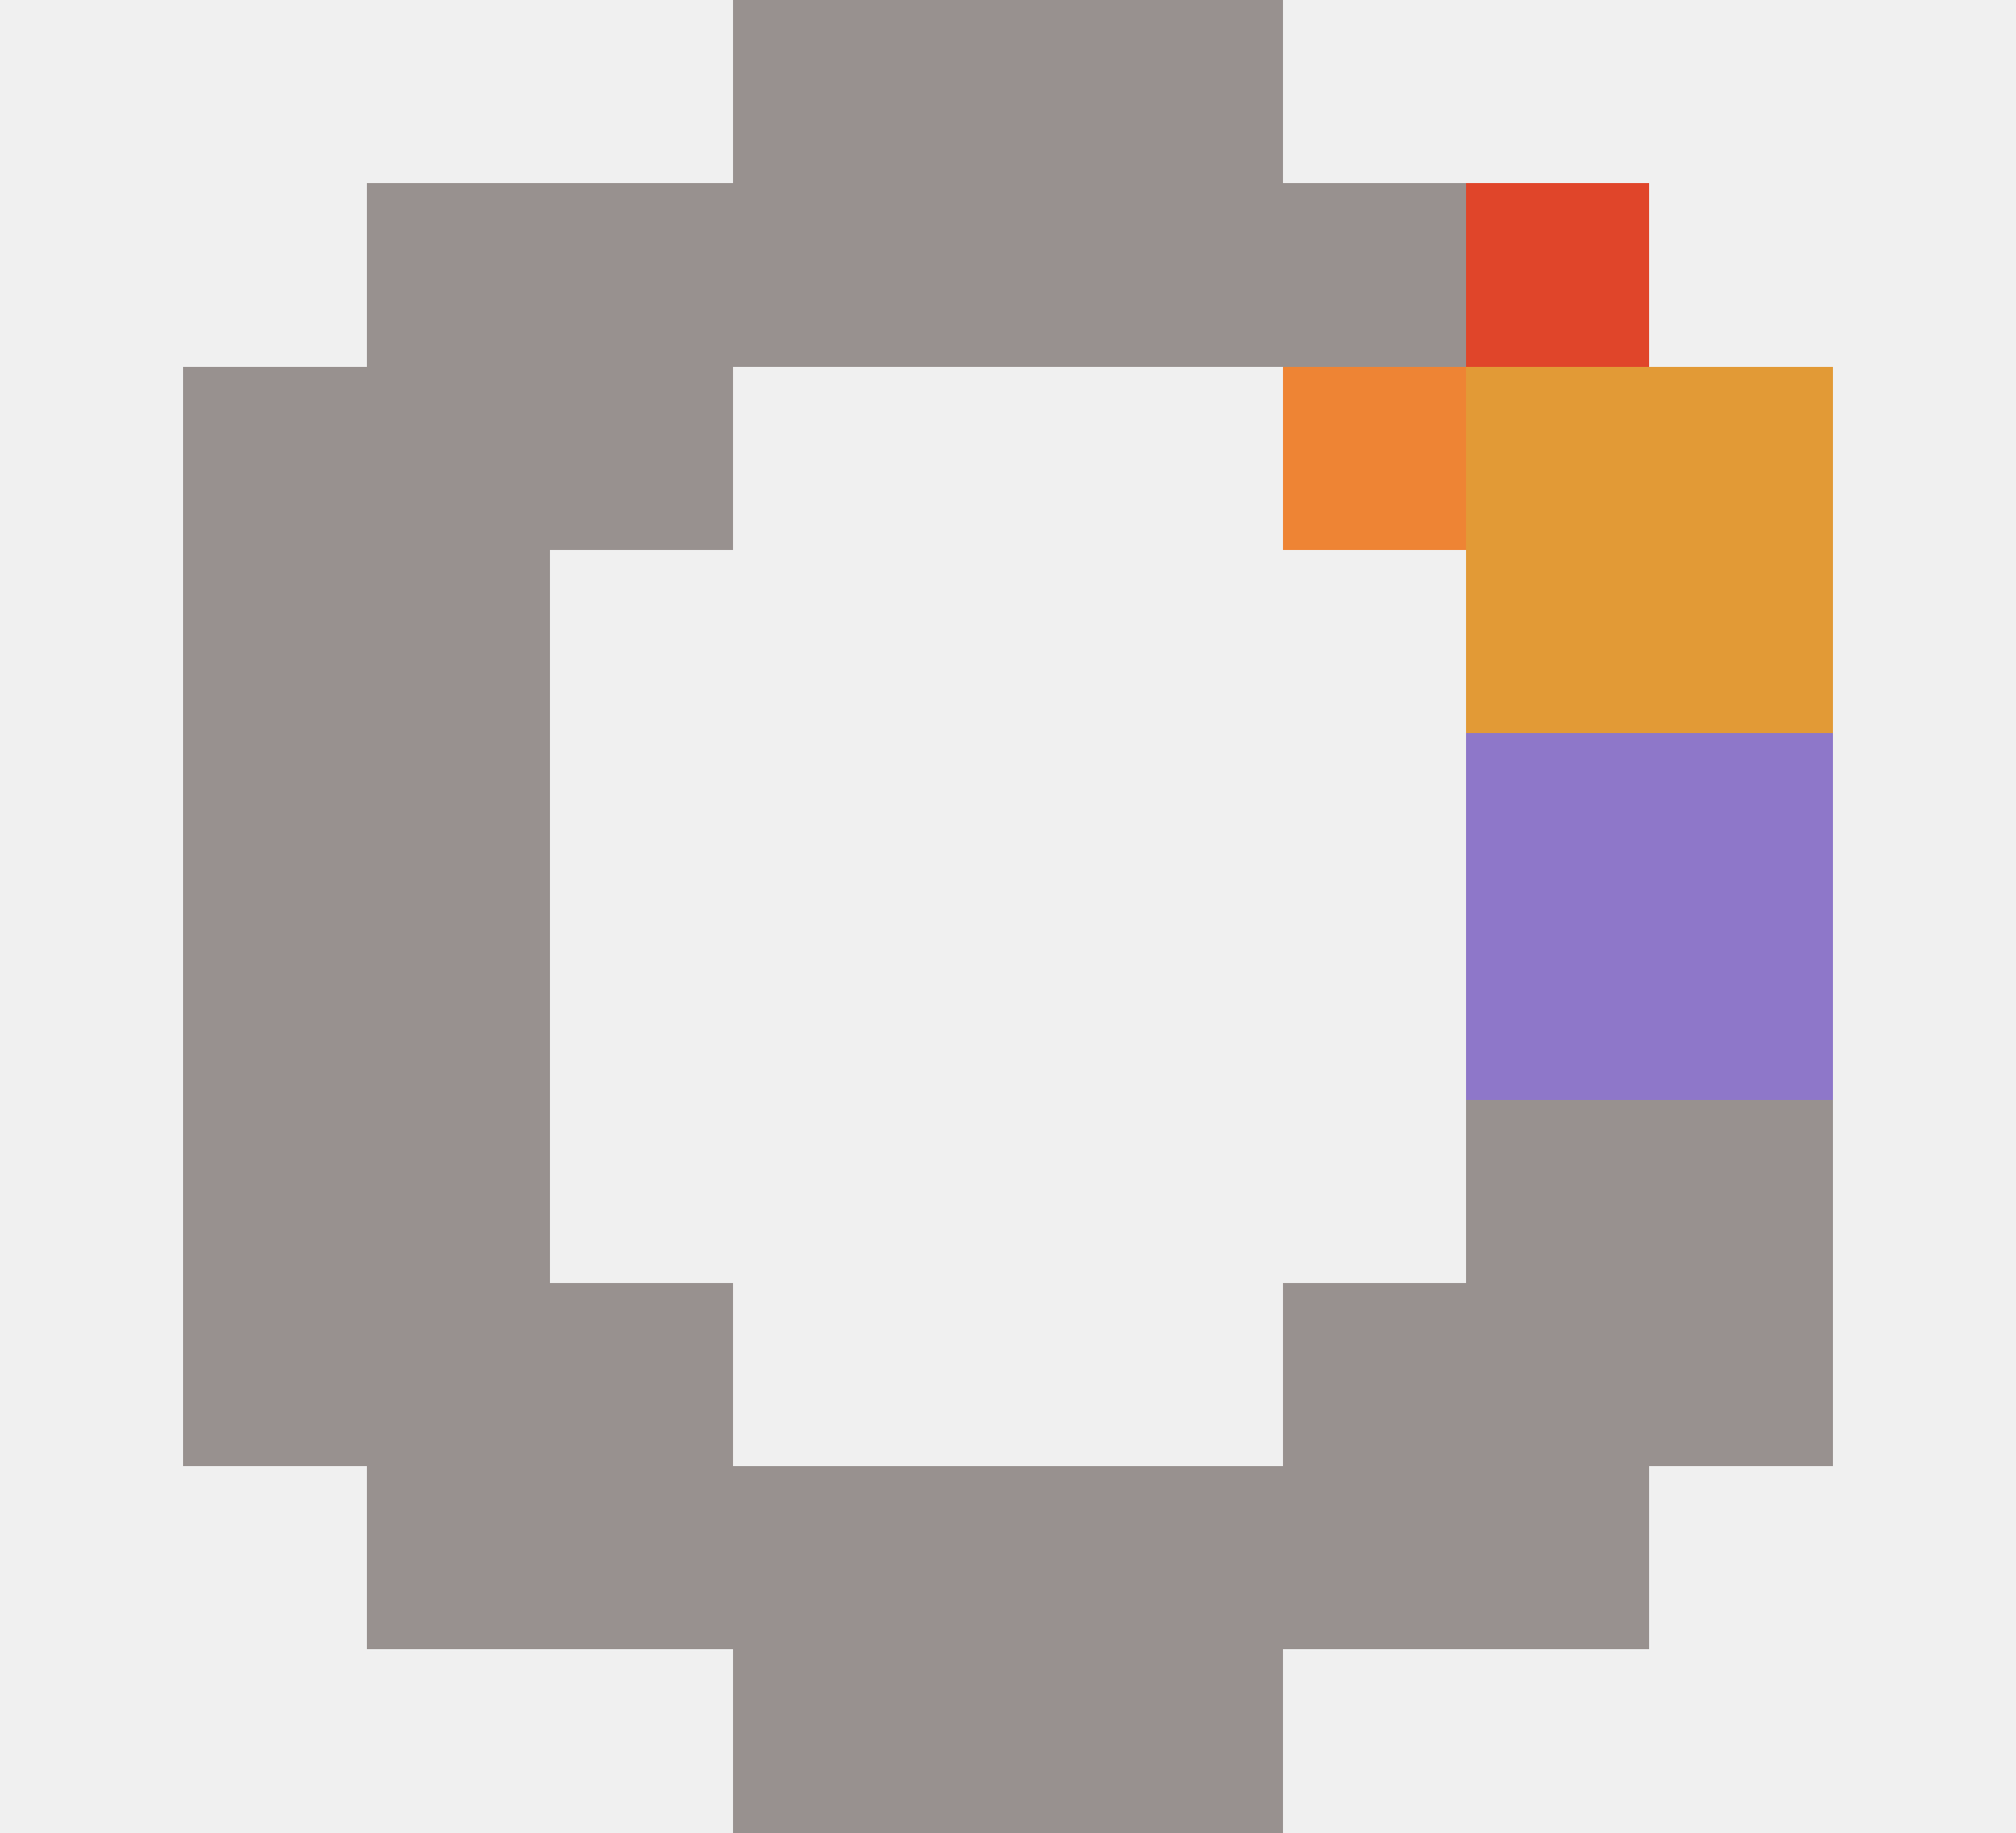
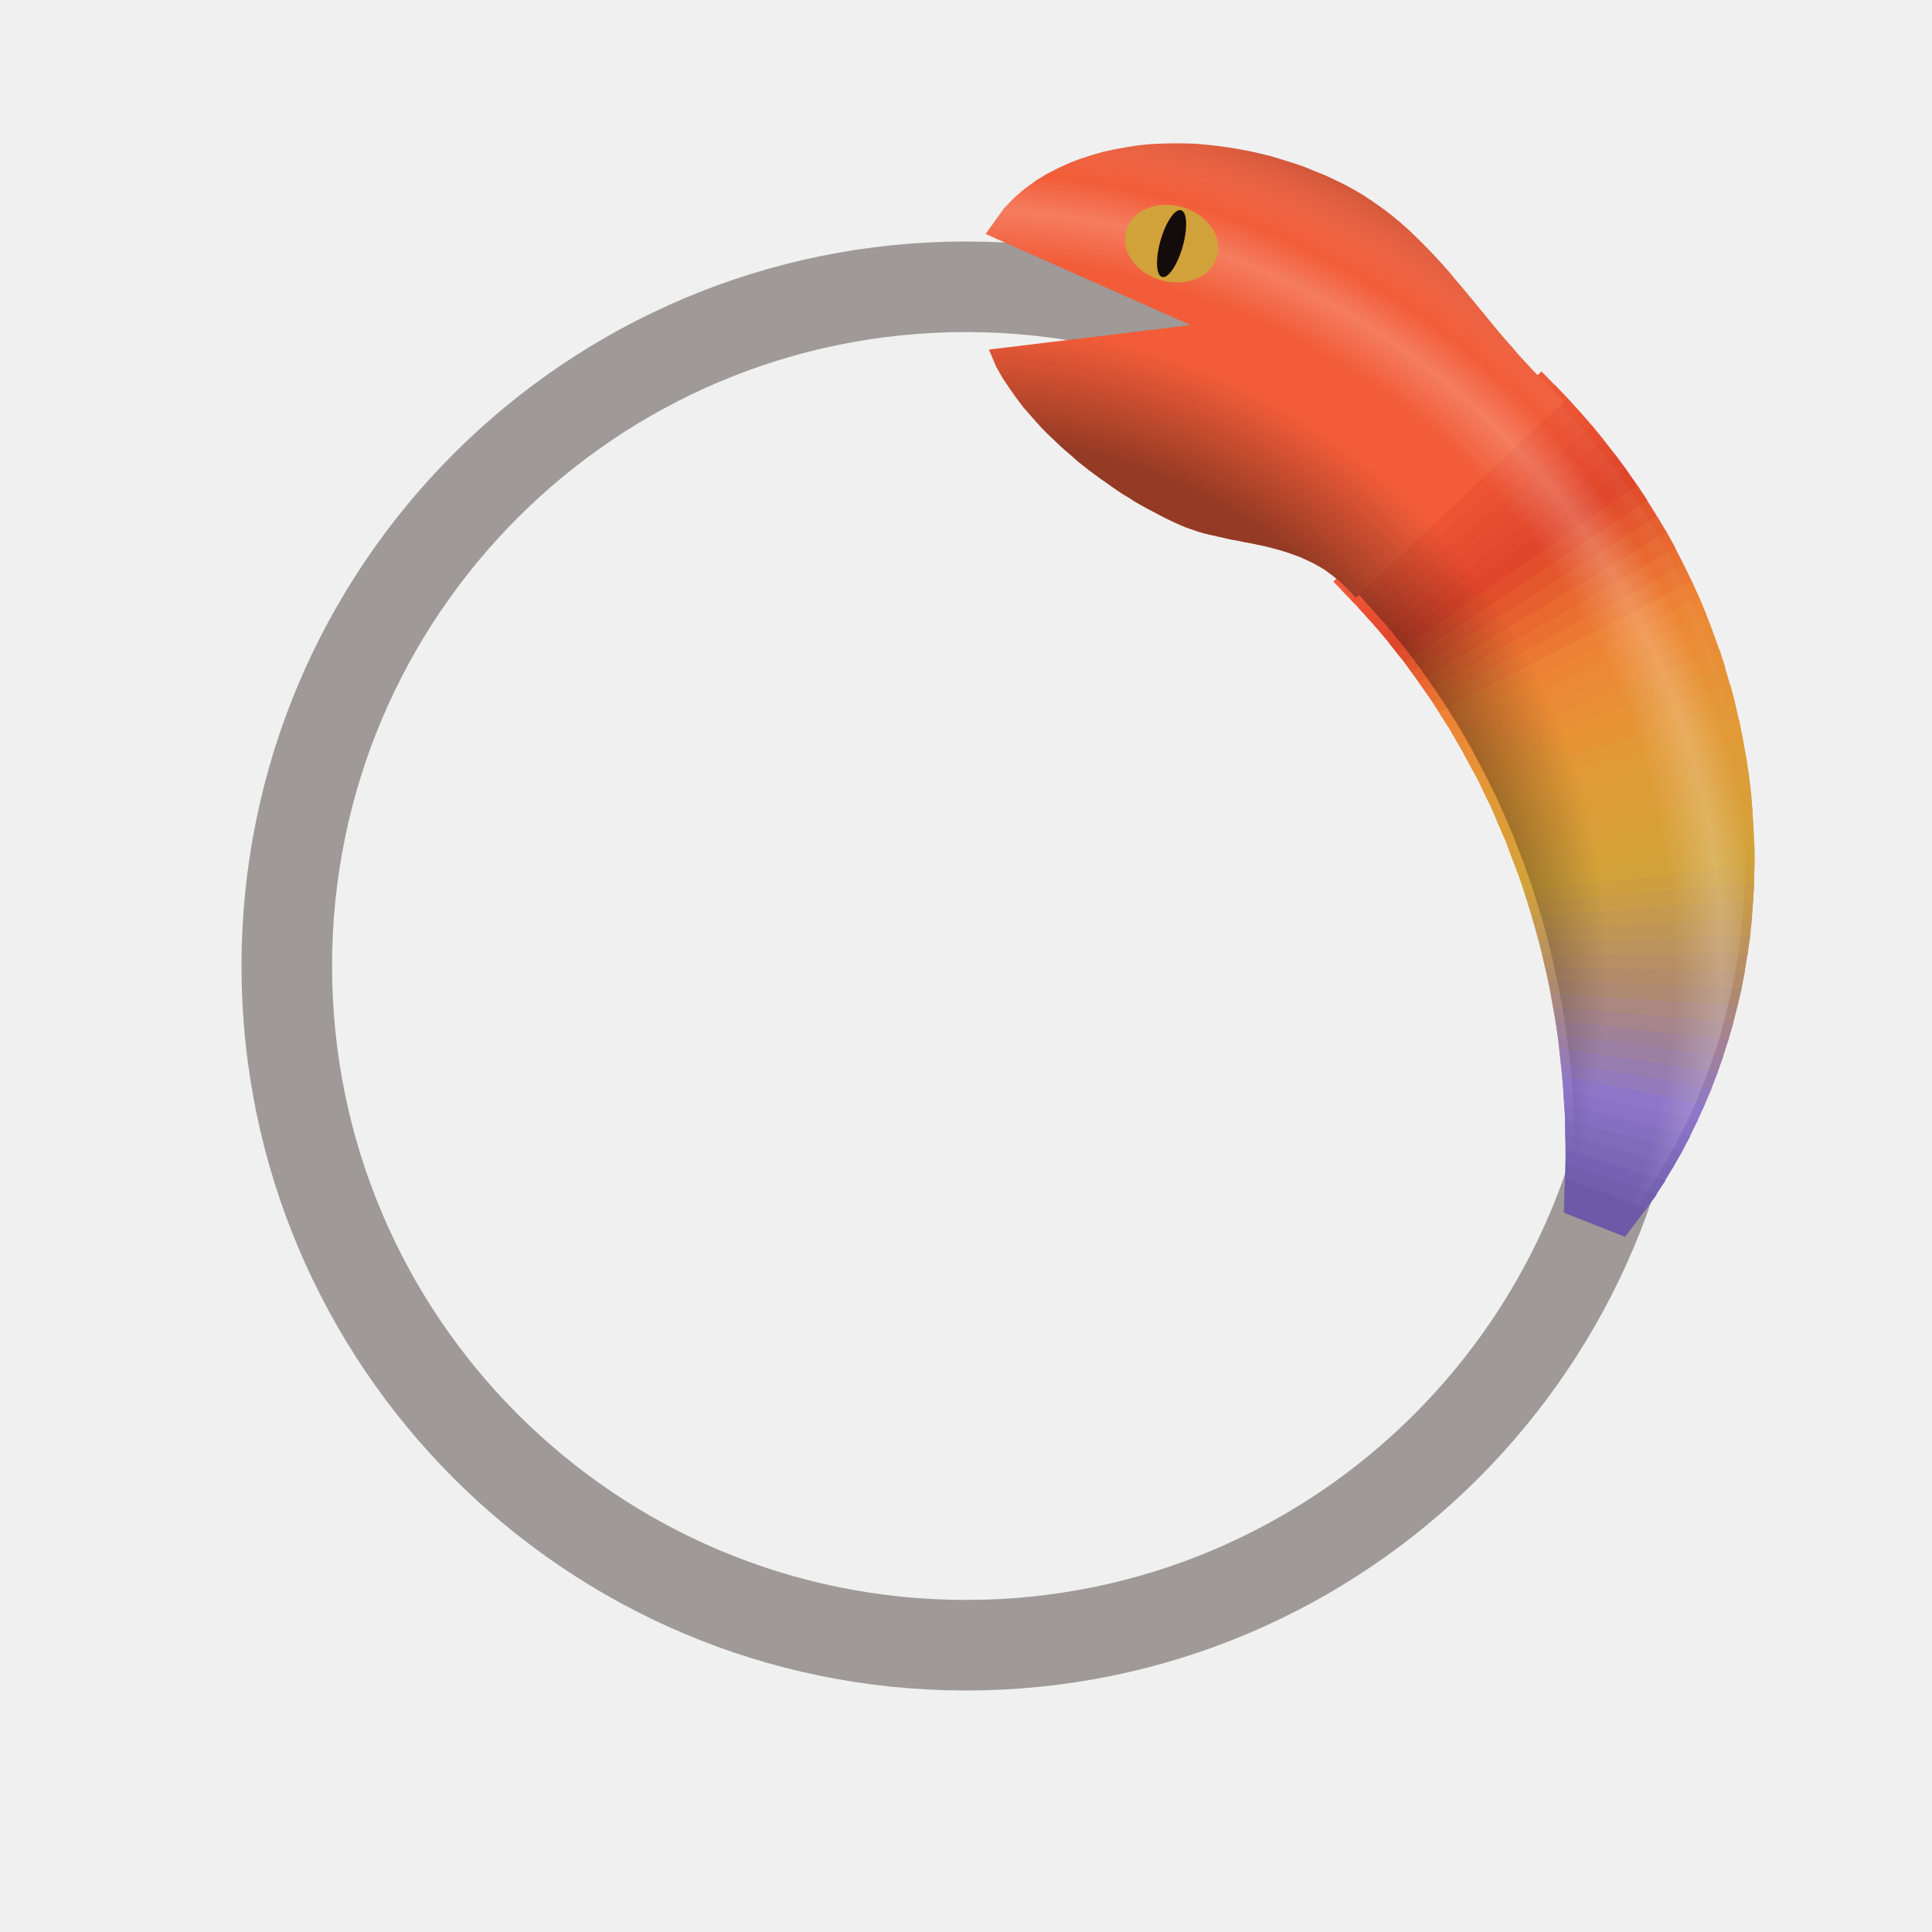
- <svg xmlns="http://www.w3.org/2000/svg" viewBox="0 0 44 40" width="44" height="40" role="img" shape-rendering="crispEdges">
-   <rect x="16" y="0" width="12" height="4" fill="#5E534F" fill-opacity=".6" />
-   <rect x="8" y="4" width="24" height="4" fill="#5E534F" fill-opacity=".6" />
-   <rect x="32" y="4" width="4" height="4" fill="#E0452A" />
-   <rect x="4" y="8" width="12" height="4" fill="#5E534F" fill-opacity=".6" />
-   <rect x="28" y="8" width="4" height="4" fill="#EE8434" />
-   <rect x="32" y="8" width="8" height="4" fill="#E29A36" />
-   <rect x="4" y="12" width="8" height="4" fill="#5E534F" fill-opacity=".6" />
-   <rect x="32" y="12" width="8" height="4" fill="#E29A36" />
-   <rect x="4" y="16" width="8" height="4" fill="#5E534F" fill-opacity=".6" />
-   <rect x="32" y="16" width="8" height="4" fill="#8E77C9" />
-   <rect x="4" y="20" width="8" height="4" fill="#5E534F" fill-opacity=".6" />
-   <rect x="32" y="20" width="8" height="4" fill="#8E77C9" />
-   <rect x="4" y="24" width="8" height="4" fill="#5E534F" fill-opacity=".6" />
-   <rect x="32" y="24" width="8" height="4" fill="#5E534F" fill-opacity=".6" />
-   <rect x="4" y="28" width="12" height="4" fill="#5E534F" fill-opacity=".6" />
-   <rect x="28" y="28" width="12" height="4" fill="#5E534F" fill-opacity=".6" />
-   <rect x="8" y="32" width="28" height="4" fill="#5E534F" fill-opacity=".6" />
-   <rect x="16" y="36" width="12" height="4" fill="#5E534F" fill-opacity=".6" />
+ <svg xmlns="http://www.w3.org/2000/svg" viewBox="0 0 64 64" width="64" height="64" role="img">
+   <defs>
+     <mask id="r1-mask" maskUnits="userSpaceOnUse">
+       <path d="M51.06 12.73 L51.17 12.85 L51.28 12.96 L51.39 13.07 L51.5 13.19 L51.61 13.3 L51.72 13.41 L51.83 13.53 L51.94 13.65 L52.04 13.76 L52.15 13.88 L52.25 14 L52.36 14.12 L52.46 14.24 L52.56 14.36 L52.66 14.48 L52.76 14.61 L52.86 14.73 L52.96 14.85 L53.06 14.98 L53.16 15.1 L53.25 15.23 L53.35 15.35 L53.44 15.48 L53.54 15.61 L53.63 15.74 L53.72 15.86 L53.81 15.99 L53.9 16.12 L53.99 16.25 L54.08 16.38 L54.17 16.52 L54.25 16.65 L54.34 16.78 L54.42 16.91 L54.51 17.05 L54.59 17.18 L54.67 17.32 L54.75 17.45 L54.83 17.59 L54.91 17.73 L54.99 17.86 L55.06 18 L55.14 18.14 L55.21 18.28 L55.29 18.42 L55.36 18.56 L55.43 18.7 L55.5 18.84 L55.57 18.98 L55.64 19.12 L55.71 19.26 L55.78 19.41 L55.84 19.55 L55.91 19.69 L55.97 19.84 L56.04 19.98 L56.1 20.12 L56.16 20.27 L56.22 20.41 L56.28 20.56 L56.33 20.71 L56.39 20.85 L56.45 21 L56.5 21.15 L56.55 21.29 L56.61 21.44 L56.66 21.59 L56.71 21.74 L56.76 21.89 L56.8 22.04 L56.85 22.19 L56.9 22.34 L56.94 22.48 L56.98 22.64 L57.03 22.79 L57.07 22.94 L57.11 23.09 L57.15 23.24 L57.19 23.39 L57.22 23.54 L57.26 23.69 L57.29 23.84 L57.33 24 L57.36 24.15 L57.39 24.3 L57.42 24.45 L57.45 24.61 L57.48 24.76 L57.51 24.91 L57.53 25.07 L57.56 25.22 L57.58 25.37 L57.6 25.53 L57.62 25.68 L57.64 25.83 L57.66 25.99 L57.68 26.14 L57.7 26.29 L57.71 26.45 L57.73 26.6 L57.74 26.76 L57.75 26.91 L57.77 27.06 L57.78 27.22 L57.79 27.37 L57.79 27.53 L57.8 27.68 L57.81 27.83 L57.81 27.99 L57.81 28.14 L57.82 28.3 L57.82 28.45 L57.82 28.6 L57.82 28.76 L57.81 28.91 L57.81 29.06 L57.8 29.22 L57.8 29.37 L57.79 29.52 L57.78 29.67 L57.78 29.83 L57.76 29.98 L57.75 30.13 L57.74 30.28 L57.73 30.43 L57.71 30.59 L57.7 30.74 L57.68 30.89 L57.66 31.04 L57.64 31.19 L57.62 31.34 L57.6 31.49 L57.58 31.64 L57.56 31.79 L57.53 31.94 L57.5 32.09 L57.48 32.24 L57.45 32.39 L57.42 32.53 L57.39 32.68 L57.36 32.83 L57.33 32.98 L57.29 33.12 L57.26 33.27 L57.22 33.41 L57.19 33.56 L57.15 33.71 L57.11 33.85 L57.07 33.99 L57.03 34.14 L56.99 34.28 L56.95 34.43 L56.9 34.57 L56.86 34.71 L56.81 34.85 L56.76 34.99 L56.71 35.13 L56.67 35.27 L56.62 35.41 L56.56 35.55 L56.51 35.69 L56.46 35.83 L56.4 35.97 L56.35 36.1 L56.29 36.24 L56.23 36.38 L56.18 36.51 L56.12 36.65 L56.06 36.78 L56 36.92 L55.93 37.05 L55.87 37.18 L55.81 37.31 L55.74 37.44 L55.68 37.57 L55.61 37.7 L55.54 37.83 L55.47 37.96 L55.4 38.09 L55.33 38.22 L55.26 38.34 L55.19 38.47 L55.11 38.6 L55.04 38.72 L54.96 38.84 L54.89 38.97 L54.81 39.09 L54.73 39.21 L54.65 39.33 L54.57 39.45 L54.49 39.57 L54.41 39.69 L54.33 39.81 L54.25 39.92 L54.16 40.04 L54.08 40.16 L53.99 40.27 L53.91 40.38 L53.82 40.5 L53.73 40.61 L52.11 39.97 L52.11 39.83 L52.12 39.7 L52.13 39.57 L52.13 39.44 L52.14 39.31 L52.14 39.18 L52.15 39.05 L52.15 38.91 L52.16 38.78 L52.16 38.65 L52.16 38.52 L52.16 38.4 L52.16 38.27 L52.16 38.14 L52.16 38.01 L52.16 37.88 L52.16 37.75 L52.16 37.62 L52.16 37.5 L52.15 37.37 L52.15 37.24 L52.14 37.12 L52.14 36.99 L52.13 36.86 L52.13 36.74 L52.12 36.61 L52.11 36.49 L52.11 36.36 L52.1 36.24 L52.09 36.11 L52.08 35.99 L52.07 35.87 L52.06 35.74 L52.05 35.62 L52.04 35.5 L52.03 35.38 L52.01 35.25 L52 35.13 L51.99 35.01 L51.97 34.89 L51.96 34.77 L51.94 34.65 L51.93 34.53 L51.91 34.41 L51.9 34.29 L51.88 34.17 L51.86 34.05 L51.84 33.93 L51.83 33.81 L51.81 33.69 L51.79 33.57 L51.77 33.46 L51.75 33.34 L51.73 33.22 L51.71 33.11 L51.68 32.99 L51.66 32.87 L51.64 32.76 L51.62 32.64 L51.59 32.53 L51.57 32.41 L51.54 32.3 L51.52 32.18 L51.49 32.07 L51.47 31.95 L51.44 31.84 L51.42 31.73 L51.39 31.61 L51.36 31.5 L51.33 31.39 L51.31 31.28 L51.28 31.17 L51.25 31.05 L51.22 30.94 L51.19 30.83 L51.16 30.72 L51.13 30.61 L51.1 30.5 L51.07 30.39 L51.03 30.28 L51 30.17 L50.97 30.07 L50.94 29.96 L50.9 29.85 L50.87 29.74 L50.83 29.63 L50.8 29.53 L50.76 29.42 L50.73 29.31 L50.69 29.21 L50.66 29.1 L50.62 28.99 L50.58 28.89 L50.54 28.78 L50.51 28.68 L50.47 28.57 L50.43 28.47 L50.39 28.37 L50.35 28.26 L50.31 28.16 L50.27 28.06 L50.23 27.95 L50.19 27.85 L50.15 27.75 L50.11 27.65 L50.07 27.54 L50.02 27.44 L49.98 27.34 L49.94 27.24 L49.89 27.14 L49.85 27.04 L49.81 26.94 L49.76 26.84 L49.72 26.74 L49.67 26.64 L49.63 26.54 L49.58 26.44 L49.54 26.35 L49.49 26.25 L49.44 26.15 L49.39 26.05 L49.35 25.96 L49.3 25.86 L49.25 25.76 L49.2 25.67 L49.15 25.57 L49.1 25.47 L49.05 25.38 L49 25.28 L48.95 25.19 L48.9 25.1 L48.85 25 L48.8 24.91 L48.75 24.81 L48.7 24.72 L48.64 24.63 L48.59 24.53 L48.54 24.44 L48.48 24.35 L48.43 24.26 L48.38 24.17 L48.32 24.07 L48.27 23.98 L48.21 23.89 L48.16 23.8 L48.1 23.71 L48.04 23.62 L47.99 23.53 L47.93 23.44 L47.87 23.35 L47.82 23.26 L47.76 23.18 L47.7 23.09 L47.64 23 L47.58 22.91 L47.52 22.82 L47.46 22.74 L47.4 22.65 L47.34 22.56 L47.28 22.48 L47.22 22.39 L47.16 22.31 L47.1 22.22 L47.04 22.14 L46.98 22.05 L46.91 21.97 L46.85 21.88 L46.79 21.8 L46.72 21.71 L46.66 21.63 L46.6 21.55 L46.53 21.46 L46.47 21.38 L46.4 21.3 L46.34 21.22 L46.27 21.14 L46.2 21.06 L46.14 20.97 L46.07 20.89 L46 20.81 L45.94 20.73 L45.87 20.65 L45.8 20.57 L45.73 20.5 L45.66 20.42 L45.59 20.34 L45.52 20.26 L45.45 20.18 L45.38 20.1 L45.31 20.03 L45.24 19.95 L45.17 19.87 L45.1 19.8 L45.03 19.72 L44.96 19.65 L44.88 19.57 L44.81 19.5 L44.74 19.42 L44.66 19.35 L44.59 19.27 Z" fill="#fff" />
+       <path d="M51.8 13.3 L51.56 13.05 L51.31 12.8 L51.06 12.55 L50.81 12.3 L50.57 12.04 L50.33 11.78 L50.1 11.51 L49.86 11.24 L49.63 10.97 L49.4 10.69 L49.17 10.41 L48.93 10.12 L48.7 9.84 L48.46 9.55 L48.22 9.27 L47.98 8.98 L47.73 8.7 L47.48 8.43 L47.22 8.16 L46.95 7.89 L46.68 7.63 L46.4 7.38 L46.11 7.14 L45.81 6.91 L45.51 6.7 L45.2 6.49 L44.88 6.3 L44.55 6.12 L44.22 5.96 L43.88 5.8 L43.53 5.66 L43.19 5.52 L42.83 5.4 L42.48 5.29 L42.12 5.18 L41.76 5.09 L41.4 5.01 L41.03 4.94 L40.66 4.88 L40.29 4.83 L39.92 4.79 L39.55 4.76 L39.17 4.75 L38.8 4.75 L38.42 4.76 L38.04 4.78 L37.67 4.82 L37.29 4.88 L36.91 4.95 L36.54 5.03 L36.16 5.14 L35.79 5.26 L35.42 5.4 L35.05 5.57 L34.68 5.76 L34.32 5.98 L33.96 6.24 L33.61 6.54 L33.26 6.9 L32.65 7.75 L39.44 10.77 L32.76 11.58 L33 12.15 L33.23 12.55 L33.46 12.89 L33.68 13.2 L33.89 13.48 L34.11 13.73 L34.32 13.97 L34.52 14.19 L34.73 14.4 L34.93 14.59 L35.13 14.78 L35.32 14.95 L35.52 15.12 L35.71 15.29 L35.9 15.44 L36.09 15.59 L36.28 15.73 L36.47 15.87 L36.66 16 L36.84 16.13 L37.03 16.26 L37.21 16.38 L37.4 16.49 L37.58 16.61 L37.77 16.72 L37.95 16.82 L38.14 16.92 L38.33 17.02 L38.52 17.12 L38.7 17.21 L38.89 17.3 L39.09 17.39 L39.28 17.47 L39.48 17.54 L39.68 17.61 L39.89 17.67 L40.1 17.72 L40.32 17.77 L40.54 17.82 L40.76 17.87 L40.99 17.91 L41.22 17.96 L41.45 18 L41.68 18.05 L41.92 18.1 L42.15 18.16 L42.38 18.22 L42.61 18.29 L42.84 18.37 L43.06 18.45 L43.28 18.55 L43.49 18.65 L43.69 18.76 L43.89 18.88 L44.08 19.02 L44.26 19.16 L44.43 19.31 L44.6 19.47 L44.76 19.64 L44.92 19.8 Z" fill="#fff" />
+     </mask>
+     <radialGradient id="r1-shade" gradientUnits="userSpaceOnUse" cx="32" cy="32" r="31.7">
+       <stop offset="0.55" stop-color="#140C0A" stop-opacity="0.42" />
+       <stop offset="0.67" stop-color="#140C0A" stop-opacity="0.0" />
+       <stop offset="0.74" stop-color="#FFFFFF" stop-opacity="0.0" />
+       <stop offset="0.79" stop-color="#FFFFFF" stop-opacity="0.2" />
+       <stop offset="0.83" stop-color="#FFFFFF" stop-opacity="0.0" />
+       <stop offset="0.93" stop-color="#140C0A" stop-opacity="0.25" />
+     </radialGradient>
+   </defs>
+   <circle cx="32" cy="32" r="22.5" fill="none" stroke="#5E534F" stroke-opacity=".55" stroke-width="3" />
+   <path d="M51.06 12.73 L51.49 13.17 L44.87 19.56 L44.59 19.27 Z" fill="#F15A37" stroke="#F15A37" stroke-width="0.6" />
+   <path d="M51.49 13.17 L51.9 13.61 L45.15 19.85 L44.87 19.56 Z" fill="#EE5735" stroke="#EE5735" stroke-width="0.6" />
+   <path d="M51.9 13.61 L52.31 14.07 L45.42 20.15 L45.15 19.85 Z" fill="#EC5433" stroke="#EC5433" stroke-width="0.6" />
+   <path d="M52.31 14.07 L52.7 14.53 L45.69 20.45 L45.42 20.15 Z" fill="#EA5131" stroke="#EA5131" stroke-width="0.6" />
+   <path d="M52.7 14.53 L53.08 15.01 L45.95 20.75 L45.69 20.45 Z" fill="#E74E30" stroke="#E74E30" stroke-width="0.6" />
+   <path d="M53.08 15.01 L53.45 15.49 L46.21 21.06 L45.95 20.75 Z" fill="#E54B2E" stroke="#E54B2E" stroke-width="0.6" />
+   <path d="M53.45 15.49 L53.8 15.98 L46.46 21.38 L46.21 21.06 Z" fill="#E2482C" stroke="#E2482C" stroke-width="0.6" />
+   <path d="M53.8 15.98 L54.15 16.49 L46.71 21.69 L46.46 21.38 Z" fill="#E0462A" stroke="#E0462A" stroke-width="0.6" />
+   <path d="M54.15 16.49 L54.47 17 L46.95 22.02 L46.71 21.69 Z" fill="#E24E2B" stroke="#E24E2B" stroke-width="0.6" />
+   <path d="M54.47 17 L54.79 17.52 L47.19 22.35 L46.95 22.02 Z" fill="#E4572D" stroke="#E4572D" stroke-width="0.6" />
+   <path d="M54.79 17.52 L55.09 18.04 L47.42 22.68 L47.19 22.35 Z" fill="#E65F2E" stroke="#E65F2E" stroke-width="0.6" />
+   <path d="M55.09 18.04 L55.37 18.58 L47.65 23.01 L47.42 22.68 Z" fill="#E8682F" stroke="#E8682F" stroke-width="0.6" />
+   <path d="M55.37 18.58 L55.64 19.12 L47.87 23.35 L47.65 23.01 Z" fill="#EA7031" stroke="#EA7031" stroke-width="0.6" />
+   <path d="M55.64 19.12 L55.9 19.67 L48.09 23.7 L47.87 23.35 Z" fill="#EB7832" stroke="#EB7832" stroke-width="0.6" />
+   <path d="M55.9 19.67 L56.14 20.22 L48.31 24.05 L48.09 23.7 Z" fill="#ED8134" stroke="#ED8134" stroke-width="0.6" />
+   <path d="M56.14 20.22 L56.36 20.78 L48.51 24.4 L48.31 24.05 Z" fill="#ED8634" stroke="#ED8634" stroke-width="0.6" />
+   <path d="M56.36 20.78 L56.57 21.35 L48.72 24.76 L48.51 24.4 Z" fill="#EB8934" stroke="#EB8934" stroke-width="0.6" />
+   <path d="M56.57 21.35 L56.77 21.92 L48.91 25.12 L48.72 24.76 Z" fill="#EA8C35" stroke="#EA8C35" stroke-width="0.6" />
+   <path d="M56.77 21.92 L56.94 22.5 L49.11 25.48 L48.91 25.12 Z" fill="#E88F35" stroke="#E88F35" stroke-width="0.6" />
+   <path d="M56.94 22.5 L57.11 23.08 L49.3 25.85 L49.11 25.48 Z" fill="#E69235" stroke="#E69235" stroke-width="0.6" />
+   <path d="M57.11 23.08 L57.25 23.66 L49.48 26.23 L49.3 25.85 Z" fill="#E59536" stroke="#E59536" stroke-width="0.6" />
+   <path d="M57.25 23.66 L57.38 24.24 L49.66 26.6 L49.48 26.23 Z" fill="#E39836" stroke="#E39836" stroke-width="0.6" />
+   <path d="M57.38 24.24 L57.49 24.83 L49.83 26.99 L49.66 26.6 Z" fill="#E29A36" stroke="#E29A36" stroke-width="0.6" />
+   <path d="M57.49 24.83 L57.59 25.42 L49.99 27.37 L49.83 26.99 Z" fill="#DF9B37" stroke="#DF9B37" stroke-width="0.6" />
+   <path d="M57.59 25.42 L57.67 26.01 L50.16 27.76 L49.99 27.37 Z" fill="#DD9C37" stroke="#DD9C37" stroke-width="0.6" />
+   <path d="M57.67 26.01 L57.73 26.6 L50.31 28.16 L50.16 27.76 Z" fill="#DB9D38" stroke="#DB9D38" stroke-width="0.6" />
+   <path d="M57.73 26.6 L57.77 27.19 L50.46 28.56 L50.31 28.16 Z" fill="#D99F38" stroke="#D99F38" stroke-width="0.6" />
+   <path d="M57.77 27.19 L57.8 27.79 L50.61 28.96 L50.46 28.56 Z" fill="#D7A039" stroke="#D7A039" stroke-width="0.6" />
+   <path d="M57.8 27.79 L57.82 28.38 L50.75 29.37 L50.61 28.96 Z" fill="#D5A139" stroke="#D5A139" stroke-width="0.6" />
+   <path d="M57.82 28.38 L57.81 28.97 L50.88 29.78 L50.75 29.37 Z" fill="#D2A23A" stroke="#D2A23A" stroke-width="0.6" />
+   <path d="M57.81 28.97 L57.79 29.56 L51.01 30.2 L50.88 29.78 Z" fill="#CE9F3F" stroke="#CE9F3F" stroke-width="0.6" />
+   <path d="M57.79 29.56 L57.75 30.14 L51.13 30.62 L51.01 30.2 Z" fill="#CA9C47" stroke="#CA9C47" stroke-width="0.6" />
+   <path d="M57.75 30.14 L57.7 30.73 L51.25 31.05 L51.13 30.62 Z" fill="#C5994E" stroke="#C5994E" stroke-width="0.6" />
+   <path d="M57.7 30.73 L57.63 31.31 L51.36 31.48 L51.25 31.05 Z" fill="#C19655" stroke="#C19655" stroke-width="0.6" />
+   <path d="M57.63 31.31 L57.54 31.88 L51.46 31.91 L51.36 31.48 Z" fill="#BC935C" stroke="#BC935C" stroke-width="0.6" />
+   <path d="M57.54 31.88 L57.44 32.45 L51.56 32.35 L51.46 31.91 Z" fill="#B88F63" stroke="#B88F63" stroke-width="0.6" />
+   <path d="M57.44 32.45 L57.32 33.02 L51.65 32.79 L51.56 32.35 Z" fill="#B38C6A" stroke="#B38C6A" stroke-width="0.6" />
+   <path d="M57.32 33.02 L57.18 33.58 L51.73 33.24 L51.65 32.79 Z" fill="#AE8972" stroke="#AE8972" stroke-width="0.6" />
+   <path d="M57.18 33.58 L57.03 34.14 L51.81 33.69 L51.73 33.24 Z" fill="#AA877F" stroke="#AA877F" stroke-width="0.6" />
+   <path d="M57.03 34.14 L56.86 34.69 L51.88 34.15 L51.81 33.69 Z" fill="#A5848B" stroke="#A5848B" stroke-width="0.6" />
+   <path d="M56.86 34.69 L56.68 35.23 L51.94 34.61 L51.88 34.15 Z" fill="#A18197" stroke="#A18197" stroke-width="0.6" />
+   <path d="M56.68 35.23 L56.48 35.77 L51.99 35.08 L51.94 34.61 Z" fill="#9C7FA3" stroke="#9C7FA3" stroke-width="0.6" />
+   <path d="M56.48 35.77 L56.27 36.29 L52.04 35.55 L51.99 35.08 Z" fill="#977CB0" stroke="#977CB0" stroke-width="0.6" />
+   <path d="M56.27 36.29 L56.04 36.81 L52.08 36.02 L52.04 35.55 Z" fill="#937ABC" stroke="#937ABC" stroke-width="0.6" />
+   <path d="M56.04 36.81 L55.8 37.32 L52.11 36.5 L52.08 36.02 Z" fill="#8E77C8" stroke="#8E77C8" stroke-width="0.6" />
+   <path d="M55.8 37.32 L55.55 37.82 L52.14 36.98 L52.11 36.5 Z" fill="#8A73C5" stroke="#8A73C5" stroke-width="0.6" />
+   <path d="M55.55 37.82 L55.28 38.31 L52.15 37.47 L52.14 36.98 Z" fill="#856FC0" stroke="#856FC0" stroke-width="0.6" />
+   <path d="M55.28 38.31 L54.99 38.8 L52.16 37.96 L52.15 37.47 Z" fill="#806BBB" stroke="#806BBB" stroke-width="0.6" />
+   <path d="M54.99 38.8 L54.7 39.27 L52.16 38.46 L52.16 37.96 Z" fill="#7B67B6" stroke="#7B67B6" stroke-width="0.6" />
+   <path d="M54.7 39.27 L54.39 39.73 L52.15 38.95 L52.16 38.46 Z" fill="#7662B2" stroke="#7662B2" stroke-width="0.6" />
+   <path d="M54.39 39.73 L54.06 40.17 L52.13 39.46 L52.15 38.95 Z" fill="#715EAD" stroke="#715EAD" stroke-width="0.6" />
+   <path d="M54.06 40.17 L53.73 40.61 L52.11 39.97 L52.13 39.46 Z" fill="#6C5AA8" stroke="#6C5AA8" stroke-width="0.6" />
+   <path d="M51.8 13.3 L51.56 13.05 L51.31 12.8 L51.06 12.55 L50.81 12.3 L50.57 12.04 L50.33 11.78 L50.1 11.51 L49.86 11.24 L49.63 10.97 L49.4 10.69 L49.17 10.41 L48.93 10.12 L48.7 9.84 L48.46 9.55 L48.22 9.27 L47.98 8.98 L47.73 8.7 L47.48 8.43 L47.22 8.16 L46.95 7.89 L46.68 7.63 L46.4 7.38 L46.11 7.14 L45.81 6.91 L45.51 6.7 L45.2 6.49 L44.88 6.3 L44.55 6.12 L44.22 5.96 L43.88 5.8 L43.53 5.66 L43.19 5.52 L42.83 5.4 L42.48 5.29 L42.12 5.18 L41.76 5.09 L41.4 5.01 L41.03 4.94 L40.66 4.88 L40.29 4.83 L39.92 4.79 L39.55 4.76 L39.17 4.75 L38.8 4.75 L38.42 4.76 L38.04 4.78 L37.67 4.82 L37.29 4.88 L36.91 4.95 L36.54 5.03 L36.16 5.14 L35.79 5.26 L35.42 5.4 L35.05 5.57 L34.68 5.76 L34.32 5.98 L33.96 6.24 L33.61 6.54 L33.26 6.9 L32.65 7.75 L39.44 10.77 L32.76 11.58 L33 12.15 L33.23 12.55 L33.46 12.89 L33.68 13.2 L33.89 13.48 L34.11 13.73 L34.32 13.97 L34.52 14.19 L34.73 14.4 L34.93 14.59 L35.13 14.78 L35.32 14.95 L35.52 15.12 L35.71 15.29 L35.9 15.44 L36.09 15.59 L36.28 15.73 L36.47 15.87 L36.66 16 L36.84 16.13 L37.03 16.26 L37.21 16.38 L37.4 16.49 L37.58 16.61 L37.77 16.72 L37.95 16.82 L38.14 16.92 L38.33 17.02 L38.52 17.12 L38.7 17.21 L38.89 17.3 L39.09 17.39 L39.28 17.47 L39.48 17.54 L39.68 17.61 L39.89 17.67 L40.1 17.72 L40.32 17.77 L40.54 17.82 L40.76 17.87 L40.99 17.91 L41.22 17.96 L41.45 18 L41.68 18.05 L41.92 18.1 L42.15 18.16 L42.38 18.22 L42.61 18.29 L42.84 18.37 L43.06 18.45 L43.28 18.55 L43.49 18.65 L43.69 18.76 L43.89 18.88 L44.08 19.02 L44.26 19.16 L44.43 19.31 L44.6 19.47 L44.76 19.64 L44.92 19.8 Z" fill="#F25C38" />
+   <circle cx="32" cy="32" r="31.7" fill="url(#r1-shade)" mask="url(#r1-mask)" />
+   <ellipse cx="38.81" cy="8.07" rx="1.57" ry="1.26" fill="#D2A23A" transform="rotate(15.89 38.81 8.07)" />
+   <ellipse cx="38.81" cy="8.07" rx="0.38" ry="1.15" fill="#140C0A" transform="rotate(15.89 38.81 8.07)" />
</svg>
